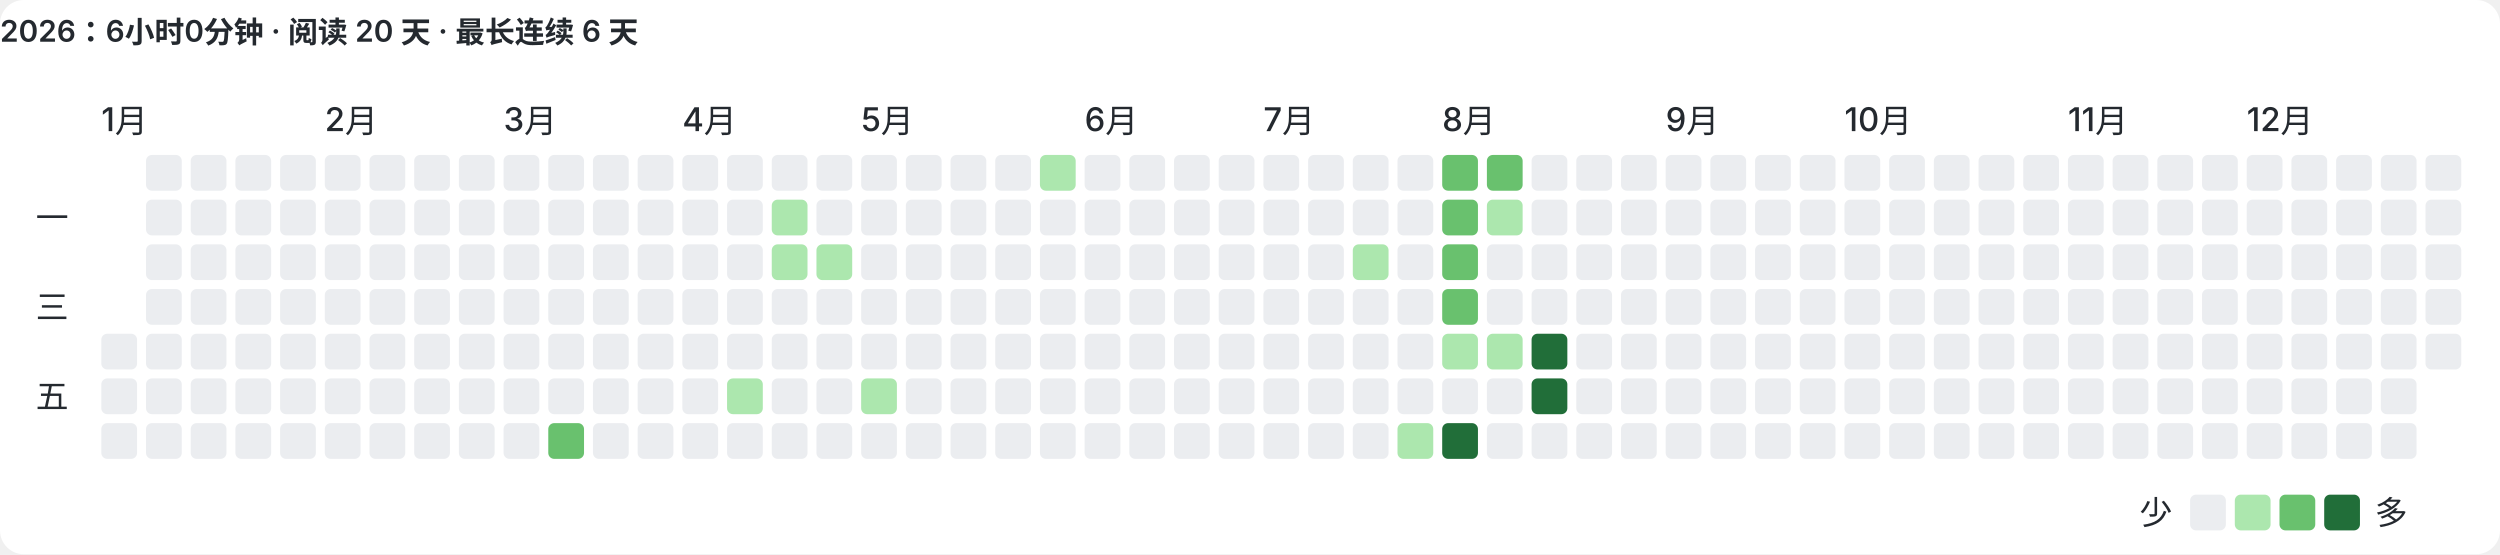
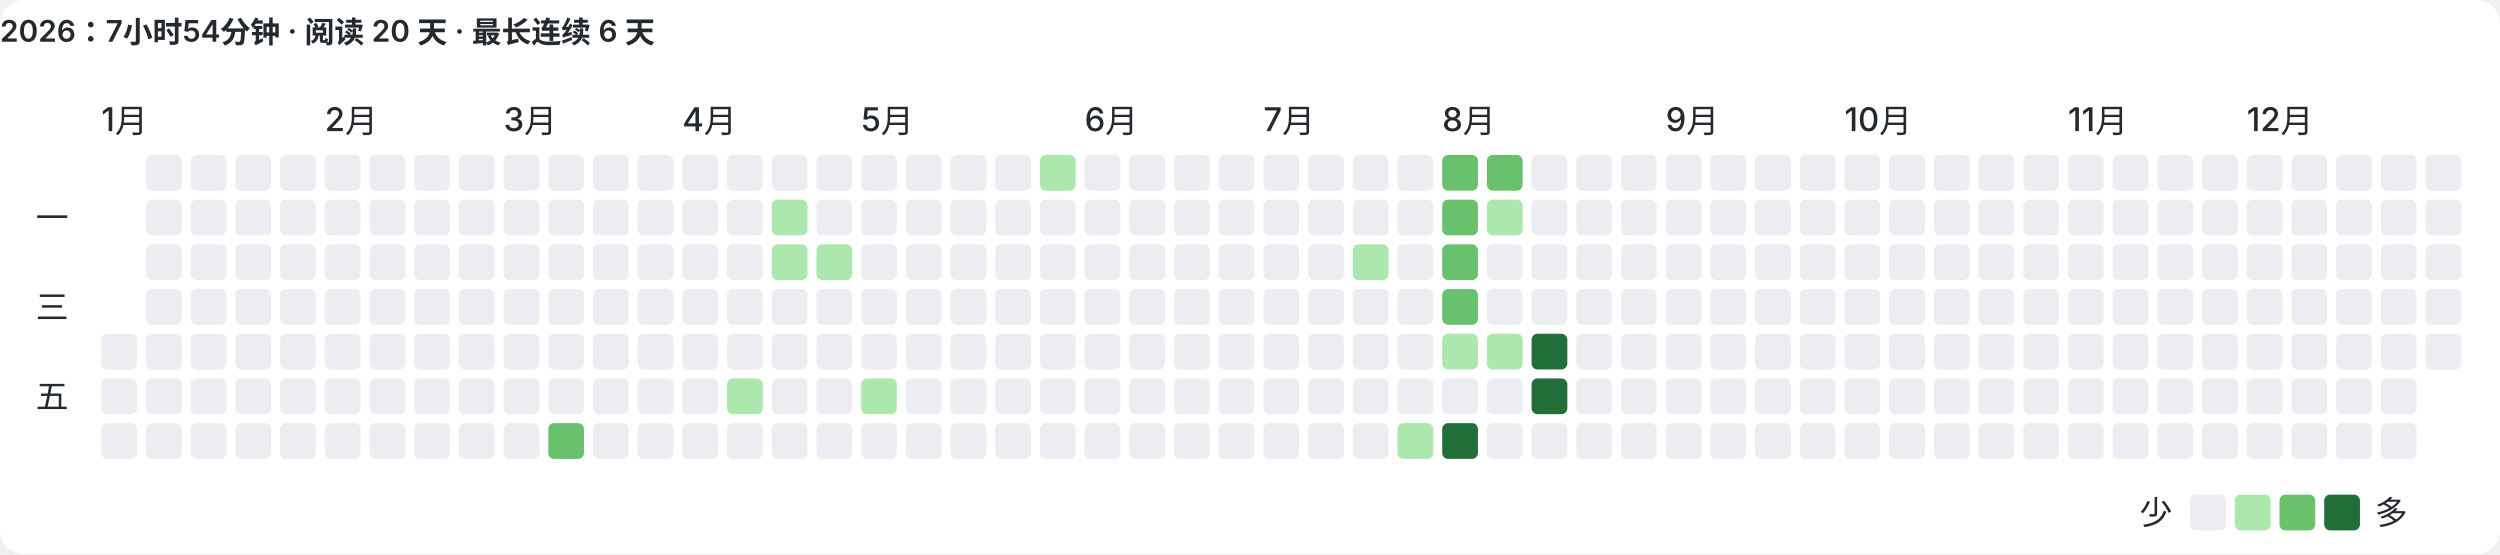
- <svg xmlns="http://www.w3.org/2000/svg" width="100%" viewBox="0 0 839 186" preserveAspectRatio="xMinYMin meet" style="display:block;max-width:100%;height:auto" role="img" data-summary="2026：6小时0分钟  ·  阅读 20 天  ·  最长连续 6 天" aria-label="微信读书 · 2026">
+ <svg xmlns="http://www.w3.org/2000/svg" width="100%" viewBox="0 0 839 186" preserveAspectRatio="xMinYMin meet" style="display:block;max-width:100%;height:auto" role="img" data-summary="2026：7小时54分钟  ·  阅读 20 天  ·  最长连续 6 天" aria-label="微信读书 · 2026">
  <rect width="100%" height="100%" rx="8" fill="#FFFFFF" />
  <style>
.label{font:500 11px "PingFang SC","Microsoft YaHei",-apple-system,BlinkMacSystemFont,"Segoe UI",sans-serif}
.summary{font:600 10px "PingFang SC","Microsoft YaHei",-apple-system,BlinkMacSystemFont,"Segoe UI",sans-serif}
</style>
-   <text class="summary" x="0" y="14" fill="#24292F">2026：6小时0分钟  ·  阅读 20 天  ·  最长连续 6 天</text>
+   <text class="summary" x="0" y="14" fill="#24292F">2026：7小时54分钟  ·  阅读 20 天  ·  最长连续 6 天</text>
  <text class="label" x="34" y="44" fill="#24292F">1月</text>
  <text class="label" x="109" y="44" fill="#24292F">2月</text>
  <text class="label" x="169" y="44" fill="#24292F">3月</text>
  <text class="label" x="229" y="44" fill="#24292F">4月</text>
  <text class="label" x="289" y="44" fill="#24292F">5月</text>
  <text class="label" x="364" y="44" fill="#24292F">6月</text>
  <text class="label" x="424" y="44" fill="#24292F">7月</text>
  <text class="label" x="484" y="44" fill="#24292F">8月</text>
  <text class="label" x="559" y="44" fill="#24292F">9月</text>
  <text class="label" x="619" y="44" fill="#24292F">10月</text>
  <text class="label" x="694" y="44" fill="#24292F">11月</text>
  <text class="label" x="754" y="44" fill="#24292F">12月</text>
  <text class="label" x="12" y="77" fill="#24292F">一</text>
  <text class="label" x="12" y="107" fill="#24292F">三</text>
  <text class="label" x="12" y="137" fill="#24292F">五</text>
  <rect x="34" y="112" width="12" height="12" rx="2" fill="#EBEDF0" data-date="2026-01-01" data-seconds="0">
</rect>
  <rect x="34" y="127" width="12" height="12" rx="2" fill="#EBEDF0" data-date="2026-01-02" data-seconds="0">
</rect>
  <rect x="34" y="142" width="12" height="12" rx="2" fill="#EBEDF0" data-date="2026-01-03" data-seconds="0">
</rect>
  <rect x="49" y="52" width="12" height="12" rx="2" fill="#EBEDF0" data-date="2026-01-04" data-seconds="0">
</rect>
  <rect x="49" y="67" width="12" height="12" rx="2" fill="#EBEDF0" data-date="2026-01-05" data-seconds="0">
</rect>
  <rect x="49" y="82" width="12" height="12" rx="2" fill="#EBEDF0" data-date="2026-01-06" data-seconds="0">
</rect>
  <rect x="49" y="97" width="12" height="12" rx="2" fill="#EBEDF0" data-date="2026-01-07" data-seconds="0">
</rect>
  <rect x="49" y="112" width="12" height="12" rx="2" fill="#EBEDF0" data-date="2026-01-08" data-seconds="0">
</rect>
  <rect x="49" y="127" width="12" height="12" rx="2" fill="#EBEDF0" data-date="2026-01-09" data-seconds="0">
</rect>
  <rect x="49" y="142" width="12" height="12" rx="2" fill="#EBEDF0" data-date="2026-01-10" data-seconds="0">
</rect>
  <rect x="64" y="52" width="12" height="12" rx="2" fill="#EBEDF0" data-date="2026-01-11" data-seconds="0">
</rect>
  <rect x="64" y="67" width="12" height="12" rx="2" fill="#EBEDF0" data-date="2026-01-12" data-seconds="0">
</rect>
  <rect x="64" y="82" width="12" height="12" rx="2" fill="#EBEDF0" data-date="2026-01-13" data-seconds="0">
</rect>
  <rect x="64" y="97" width="12" height="12" rx="2" fill="#EBEDF0" data-date="2026-01-14" data-seconds="0">
</rect>
  <rect x="64" y="112" width="12" height="12" rx="2" fill="#EBEDF0" data-date="2026-01-15" data-seconds="0">
</rect>
  <rect x="64" y="127" width="12" height="12" rx="2" fill="#EBEDF0" data-date="2026-01-16" data-seconds="0">
</rect>
  <rect x="64" y="142" width="12" height="12" rx="2" fill="#EBEDF0" data-date="2026-01-17" data-seconds="0">
</rect>
  <rect x="79" y="52" width="12" height="12" rx="2" fill="#EBEDF0" data-date="2026-01-18" data-seconds="0">
</rect>
  <rect x="79" y="67" width="12" height="12" rx="2" fill="#EBEDF0" data-date="2026-01-19" data-seconds="0">
</rect>
  <rect x="79" y="82" width="12" height="12" rx="2" fill="#EBEDF0" data-date="2026-01-20" data-seconds="0">
</rect>
  <rect x="79" y="97" width="12" height="12" rx="2" fill="#EBEDF0" data-date="2026-01-21" data-seconds="0">
</rect>
  <rect x="79" y="112" width="12" height="12" rx="2" fill="#EBEDF0" data-date="2026-01-22" data-seconds="0">
</rect>
  <rect x="79" y="127" width="12" height="12" rx="2" fill="#EBEDF0" data-date="2026-01-23" data-seconds="0">
</rect>
  <rect x="79" y="142" width="12" height="12" rx="2" fill="#EBEDF0" data-date="2026-01-24" data-seconds="0">
</rect>
  <rect x="94" y="52" width="12" height="12" rx="2" fill="#EBEDF0" data-date="2026-01-25" data-seconds="0">
</rect>
  <rect x="94" y="67" width="12" height="12" rx="2" fill="#EBEDF0" data-date="2026-01-26" data-seconds="0">
</rect>
  <rect x="94" y="82" width="12" height="12" rx="2" fill="#EBEDF0" data-date="2026-01-27" data-seconds="0">
</rect>
  <rect x="94" y="97" width="12" height="12" rx="2" fill="#EBEDF0" data-date="2026-01-28" data-seconds="0">
</rect>
  <rect x="94" y="112" width="12" height="12" rx="2" fill="#EBEDF0" data-date="2026-01-29" data-seconds="0">
</rect>
  <rect x="94" y="127" width="12" height="12" rx="2" fill="#EBEDF0" data-date="2026-01-30" data-seconds="0">
</rect>
  <rect x="94" y="142" width="12" height="12" rx="2" fill="#EBEDF0" data-date="2026-01-31" data-seconds="0">
</rect>
  <rect x="109" y="52" width="12" height="12" rx="2" fill="#EBEDF0" data-date="2026-02-01" data-seconds="0">
</rect>
  <rect x="109" y="67" width="12" height="12" rx="2" fill="#EBEDF0" data-date="2026-02-02" data-seconds="0">
</rect>
  <rect x="109" y="82" width="12" height="12" rx="2" fill="#EBEDF0" data-date="2026-02-03" data-seconds="0">
</rect>
  <rect x="109" y="97" width="12" height="12" rx="2" fill="#EBEDF0" data-date="2026-02-04" data-seconds="0">
</rect>
  <rect x="109" y="112" width="12" height="12" rx="2" fill="#EBEDF0" data-date="2026-02-05" data-seconds="0">
</rect>
  <rect x="109" y="127" width="12" height="12" rx="2" fill="#EBEDF0" data-date="2026-02-06" data-seconds="0">
</rect>
  <rect x="109" y="142" width="12" height="12" rx="2" fill="#EBEDF0" data-date="2026-02-07" data-seconds="0">
</rect>
  <rect x="124" y="52" width="12" height="12" rx="2" fill="#EBEDF0" data-date="2026-02-08" data-seconds="0">
</rect>
  <rect x="124" y="67" width="12" height="12" rx="2" fill="#EBEDF0" data-date="2026-02-09" data-seconds="0">
</rect>
  <rect x="124" y="82" width="12" height="12" rx="2" fill="#EBEDF0" data-date="2026-02-10" data-seconds="0">
</rect>
  <rect x="124" y="97" width="12" height="12" rx="2" fill="#EBEDF0" data-date="2026-02-11" data-seconds="0">
</rect>
  <rect x="124" y="112" width="12" height="12" rx="2" fill="#EBEDF0" data-date="2026-02-12" data-seconds="0">
</rect>
  <rect x="124" y="127" width="12" height="12" rx="2" fill="#EBEDF0" data-date="2026-02-13" data-seconds="0">
</rect>
  <rect x="124" y="142" width="12" height="12" rx="2" fill="#EBEDF0" data-date="2026-02-14" data-seconds="0">
</rect>
  <rect x="139" y="52" width="12" height="12" rx="2" fill="#EBEDF0" data-date="2026-02-15" data-seconds="0">
</rect>
  <rect x="139" y="67" width="12" height="12" rx="2" fill="#EBEDF0" data-date="2026-02-16" data-seconds="0">
</rect>
  <rect x="139" y="82" width="12" height="12" rx="2" fill="#EBEDF0" data-date="2026-02-17" data-seconds="0">
</rect>
  <rect x="139" y="97" width="12" height="12" rx="2" fill="#EBEDF0" data-date="2026-02-18" data-seconds="0">
</rect>
  <rect x="139" y="112" width="12" height="12" rx="2" fill="#EBEDF0" data-date="2026-02-19" data-seconds="0">
</rect>
  <rect x="139" y="127" width="12" height="12" rx="2" fill="#EBEDF0" data-date="2026-02-20" data-seconds="0">
</rect>
  <rect x="139" y="142" width="12" height="12" rx="2" fill="#EBEDF0" data-date="2026-02-21" data-seconds="0">
</rect>
  <rect x="154" y="52" width="12" height="12" rx="2" fill="#EBEDF0" data-date="2026-02-22" data-seconds="0">
</rect>
  <rect x="154" y="67" width="12" height="12" rx="2" fill="#EBEDF0" data-date="2026-02-23" data-seconds="0">
</rect>
  <rect x="154" y="82" width="12" height="12" rx="2" fill="#EBEDF0" data-date="2026-02-24" data-seconds="0">
</rect>
  <rect x="154" y="97" width="12" height="12" rx="2" fill="#EBEDF0" data-date="2026-02-25" data-seconds="0">
</rect>
  <rect x="154" y="112" width="12" height="12" rx="2" fill="#EBEDF0" data-date="2026-02-26" data-seconds="0">
</rect>
  <rect x="154" y="127" width="12" height="12" rx="2" fill="#EBEDF0" data-date="2026-02-27" data-seconds="0">
</rect>
  <rect x="154" y="142" width="12" height="12" rx="2" fill="#EBEDF0" data-date="2026-02-28" data-seconds="0">
</rect>
  <rect x="169" y="52" width="12" height="12" rx="2" fill="#EBEDF0" data-date="2026-03-01" data-seconds="0">
</rect>
  <rect x="169" y="67" width="12" height="12" rx="2" fill="#EBEDF0" data-date="2026-03-02" data-seconds="0">
</rect>
  <rect x="169" y="82" width="12" height="12" rx="2" fill="#EBEDF0" data-date="2026-03-03" data-seconds="0">
</rect>
  <rect x="169" y="97" width="12" height="12" rx="2" fill="#EBEDF0" data-date="2026-03-04" data-seconds="0">
</rect>
  <rect x="169" y="112" width="12" height="12" rx="2" fill="#EBEDF0" data-date="2026-03-05" data-seconds="0">
</rect>
  <rect x="169" y="127" width="12" height="12" rx="2" fill="#EBEDF0" data-date="2026-03-06" data-seconds="0">
</rect>
  <rect x="169" y="142" width="12" height="12" rx="2" fill="#EBEDF0" data-date="2026-03-07" data-seconds="0">
</rect>
  <rect x="184" y="52" width="12" height="12" rx="2" fill="#EBEDF0" data-date="2026-03-08" data-seconds="0">
</rect>
  <rect x="184" y="67" width="12" height="12" rx="2" fill="#EBEDF0" data-date="2026-03-09" data-seconds="0">
</rect>
  <rect x="184" y="82" width="12" height="12" rx="2" fill="#EBEDF0" data-date="2026-03-10" data-seconds="0">
</rect>
  <rect x="184" y="97" width="12" height="12" rx="2" fill="#EBEDF0" data-date="2026-03-11" data-seconds="0">
</rect>
  <rect x="184" y="112" width="12" height="12" rx="2" fill="#EBEDF0" data-date="2026-03-12" data-seconds="0">
</rect>
  <rect x="184" y="127" width="12" height="12" rx="2" fill="#EBEDF0" data-date="2026-03-13" data-seconds="0">
</rect>
  <rect x="184" y="142" width="12" height="12" rx="2" fill="#69C16E" data-date="2026-03-14" data-seconds="643">
</rect>
  <rect x="199" y="52" width="12" height="12" rx="2" fill="#EBEDF0" data-date="2026-03-15" data-seconds="0">
</rect>
  <rect x="199" y="67" width="12" height="12" rx="2" fill="#EBEDF0" data-date="2026-03-16" data-seconds="0">
</rect>
  <rect x="199" y="82" width="12" height="12" rx="2" fill="#EBEDF0" data-date="2026-03-17" data-seconds="0">
</rect>
  <rect x="199" y="97" width="12" height="12" rx="2" fill="#EBEDF0" data-date="2026-03-18" data-seconds="0">
</rect>
  <rect x="199" y="112" width="12" height="12" rx="2" fill="#EBEDF0" data-date="2026-03-19" data-seconds="0">
</rect>
  <rect x="199" y="127" width="12" height="12" rx="2" fill="#EBEDF0" data-date="2026-03-20" data-seconds="0">
</rect>
  <rect x="199" y="142" width="12" height="12" rx="2" fill="#EBEDF0" data-date="2026-03-21" data-seconds="0">
</rect>
  <rect x="214" y="52" width="12" height="12" rx="2" fill="#EBEDF0" data-date="2026-03-22" data-seconds="0">
</rect>
  <rect x="214" y="67" width="12" height="12" rx="2" fill="#EBEDF0" data-date="2026-03-23" data-seconds="0">
</rect>
  <rect x="214" y="82" width="12" height="12" rx="2" fill="#EBEDF0" data-date="2026-03-24" data-seconds="0">
</rect>
  <rect x="214" y="97" width="12" height="12" rx="2" fill="#EBEDF0" data-date="2026-03-25" data-seconds="0">
</rect>
  <rect x="214" y="112" width="12" height="12" rx="2" fill="#EBEDF0" data-date="2026-03-26" data-seconds="0">
</rect>
  <rect x="214" y="127" width="12" height="12" rx="2" fill="#EBEDF0" data-date="2026-03-27" data-seconds="0">
</rect>
  <rect x="214" y="142" width="12" height="12" rx="2" fill="#EBEDF0" data-date="2026-03-28" data-seconds="0">
</rect>
  <rect x="229" y="52" width="12" height="12" rx="2" fill="#EBEDF0" data-date="2026-03-29" data-seconds="0">
</rect>
  <rect x="229" y="67" width="12" height="12" rx="2" fill="#EBEDF0" data-date="2026-03-30" data-seconds="0">
</rect>
  <rect x="229" y="82" width="12" height="12" rx="2" fill="#EBEDF0" data-date="2026-03-31" data-seconds="0">
</rect>
  <rect x="229" y="97" width="12" height="12" rx="2" fill="#EBEDF0" data-date="2026-04-01" data-seconds="0">
</rect>
  <rect x="229" y="112" width="12" height="12" rx="2" fill="#EBEDF0" data-date="2026-04-02" data-seconds="0">
</rect>
  <rect x="229" y="127" width="12" height="12" rx="2" fill="#EBEDF0" data-date="2026-04-03" data-seconds="0">
</rect>
  <rect x="229" y="142" width="12" height="12" rx="2" fill="#EBEDF0" data-date="2026-04-04" data-seconds="0">
</rect>
  <rect x="244" y="52" width="12" height="12" rx="2" fill="#EBEDF0" data-date="2026-04-05" data-seconds="0">
</rect>
  <rect x="244" y="67" width="12" height="12" rx="2" fill="#EBEDF0" data-date="2026-04-06" data-seconds="0">
</rect>
  <rect x="244" y="82" width="12" height="12" rx="2" fill="#EBEDF0" data-date="2026-04-07" data-seconds="0">
</rect>
  <rect x="244" y="97" width="12" height="12" rx="2" fill="#EBEDF0" data-date="2026-04-08" data-seconds="0">
</rect>
  <rect x="244" y="112" width="12" height="12" rx="2" fill="#EBEDF0" data-date="2026-04-09" data-seconds="0">
</rect>
  <rect x="244" y="127" width="12" height="12" rx="2" fill="#ACE7AE" data-date="2026-04-10" data-seconds="37">
</rect>
  <rect x="244" y="142" width="12" height="12" rx="2" fill="#EBEDF0" data-date="2026-04-11" data-seconds="0">
</rect>
  <rect x="259" y="52" width="12" height="12" rx="2" fill="#EBEDF0" data-date="2026-04-12" data-seconds="0">
</rect>
  <rect x="259" y="67" width="12" height="12" rx="2" fill="#ACE7AE" data-date="2026-04-13" data-seconds="6">
</rect>
  <rect x="259" y="82" width="12" height="12" rx="2" fill="#ACE7AE" data-date="2026-04-14" data-seconds="15">
</rect>
  <rect x="259" y="97" width="12" height="12" rx="2" fill="#EBEDF0" data-date="2026-04-15" data-seconds="0">
</rect>
  <rect x="259" y="112" width="12" height="12" rx="2" fill="#EBEDF0" data-date="2026-04-16" data-seconds="0">
</rect>
  <rect x="259" y="127" width="12" height="12" rx="2" fill="#EBEDF0" data-date="2026-04-17" data-seconds="0">
</rect>
  <rect x="259" y="142" width="12" height="12" rx="2" fill="#EBEDF0" data-date="2026-04-18" data-seconds="0">
</rect>
  <rect x="274" y="52" width="12" height="12" rx="2" fill="#EBEDF0" data-date="2026-04-19" data-seconds="0">
</rect>
  <rect x="274" y="67" width="12" height="12" rx="2" fill="#EBEDF0" data-date="2026-04-20" data-seconds="0">
</rect>
  <rect x="274" y="82" width="12" height="12" rx="2" fill="#ACE7AE" data-date="2026-04-21" data-seconds="40">
</rect>
  <rect x="274" y="97" width="12" height="12" rx="2" fill="#EBEDF0" data-date="2026-04-22" data-seconds="0">
</rect>
  <rect x="274" y="112" width="12" height="12" rx="2" fill="#EBEDF0" data-date="2026-04-23" data-seconds="0">
</rect>
  <rect x="274" y="127" width="12" height="12" rx="2" fill="#EBEDF0" data-date="2026-04-24" data-seconds="0">
</rect>
  <rect x="274" y="142" width="12" height="12" rx="2" fill="#EBEDF0" data-date="2026-04-25" data-seconds="0">
</rect>
  <rect x="289" y="52" width="12" height="12" rx="2" fill="#EBEDF0" data-date="2026-04-26" data-seconds="0">
</rect>
  <rect x="289" y="67" width="12" height="12" rx="2" fill="#EBEDF0" data-date="2026-04-27" data-seconds="0">
</rect>
  <rect x="289" y="82" width="12" height="12" rx="2" fill="#EBEDF0" data-date="2026-04-28" data-seconds="0">
</rect>
  <rect x="289" y="97" width="12" height="12" rx="2" fill="#EBEDF0" data-date="2026-04-29" data-seconds="0">
</rect>
  <rect x="289" y="112" width="12" height="12" rx="2" fill="#EBEDF0" data-date="2026-04-30" data-seconds="0">
</rect>
  <rect x="289" y="127" width="12" height="12" rx="2" fill="#ACE7AE" data-date="2026-05-01" data-seconds="40">
</rect>
  <rect x="289" y="142" width="12" height="12" rx="2" fill="#EBEDF0" data-date="2026-05-02" data-seconds="0">
</rect>
  <rect x="304" y="52" width="12" height="12" rx="2" fill="#EBEDF0" data-date="2026-05-03" data-seconds="0">
</rect>
  <rect x="304" y="67" width="12" height="12" rx="2" fill="#EBEDF0" data-date="2026-05-04" data-seconds="0">
</rect>
  <rect x="304" y="82" width="12" height="12" rx="2" fill="#EBEDF0" data-date="2026-05-05" data-seconds="0">
</rect>
  <rect x="304" y="97" width="12" height="12" rx="2" fill="#EBEDF0" data-date="2026-05-06" data-seconds="0">
</rect>
  <rect x="304" y="112" width="12" height="12" rx="2" fill="#EBEDF0" data-date="2026-05-07" data-seconds="0">
</rect>
  <rect x="304" y="127" width="12" height="12" rx="2" fill="#EBEDF0" data-date="2026-05-08" data-seconds="0">
</rect>
  <rect x="304" y="142" width="12" height="12" rx="2" fill="#EBEDF0" data-date="2026-05-09" data-seconds="0">
</rect>
  <rect x="319" y="52" width="12" height="12" rx="2" fill="#EBEDF0" data-date="2026-05-10" data-seconds="0">
</rect>
  <rect x="319" y="67" width="12" height="12" rx="2" fill="#EBEDF0" data-date="2026-05-11" data-seconds="0">
</rect>
  <rect x="319" y="82" width="12" height="12" rx="2" fill="#EBEDF0" data-date="2026-05-12" data-seconds="0">
</rect>
  <rect x="319" y="97" width="12" height="12" rx="2" fill="#EBEDF0" data-date="2026-05-13" data-seconds="0">
</rect>
  <rect x="319" y="112" width="12" height="12" rx="2" fill="#EBEDF0" data-date="2026-05-14" data-seconds="0">
</rect>
  <rect x="319" y="127" width="12" height="12" rx="2" fill="#EBEDF0" data-date="2026-05-15" data-seconds="0">
</rect>
  <rect x="319" y="142" width="12" height="12" rx="2" fill="#EBEDF0" data-date="2026-05-16" data-seconds="0">
</rect>
  <rect x="334" y="52" width="12" height="12" rx="2" fill="#EBEDF0" data-date="2026-05-17" data-seconds="0">
</rect>
  <rect x="334" y="67" width="12" height="12" rx="2" fill="#EBEDF0" data-date="2026-05-18" data-seconds="0">
</rect>
  <rect x="334" y="82" width="12" height="12" rx="2" fill="#EBEDF0" data-date="2026-05-19" data-seconds="0">
</rect>
  <rect x="334" y="97" width="12" height="12" rx="2" fill="#EBEDF0" data-date="2026-05-20" data-seconds="0">
</rect>
  <rect x="334" y="112" width="12" height="12" rx="2" fill="#EBEDF0" data-date="2026-05-21" data-seconds="0">
</rect>
  <rect x="334" y="127" width="12" height="12" rx="2" fill="#EBEDF0" data-date="2026-05-22" data-seconds="0">
</rect>
  <rect x="334" y="142" width="12" height="12" rx="2" fill="#EBEDF0" data-date="2026-05-23" data-seconds="0">
</rect>
  <rect x="349" y="52" width="12" height="12" rx="2" fill="#ACE7AE" data-date="2026-05-24" data-seconds="3">
</rect>
  <rect x="349" y="67" width="12" height="12" rx="2" fill="#EBEDF0" data-date="2026-05-25" data-seconds="0">
</rect>
  <rect x="349" y="82" width="12" height="12" rx="2" fill="#EBEDF0" data-date="2026-05-26" data-seconds="0">
</rect>
  <rect x="349" y="97" width="12" height="12" rx="2" fill="#EBEDF0" data-date="2026-05-27" data-seconds="0">
</rect>
  <rect x="349" y="112" width="12" height="12" rx="2" fill="#EBEDF0" data-date="2026-05-28" data-seconds="0">
</rect>
  <rect x="349" y="127" width="12" height="12" rx="2" fill="#EBEDF0" data-date="2026-05-29" data-seconds="0">
</rect>
  <rect x="349" y="142" width="12" height="12" rx="2" fill="#EBEDF0" data-date="2026-05-30" data-seconds="0">
</rect>
  <rect x="364" y="52" width="12" height="12" rx="2" fill="#EBEDF0" data-date="2026-05-31" data-seconds="0">
</rect>
  <rect x="364" y="67" width="12" height="12" rx="2" fill="#EBEDF0" data-date="2026-06-01" data-seconds="0">
</rect>
  <rect x="364" y="82" width="12" height="12" rx="2" fill="#EBEDF0" data-date="2026-06-02" data-seconds="0">
</rect>
  <rect x="364" y="97" width="12" height="12" rx="2" fill="#EBEDF0" data-date="2026-06-03" data-seconds="0">
</rect>
  <rect x="364" y="112" width="12" height="12" rx="2" fill="#EBEDF0" data-date="2026-06-04" data-seconds="0">
</rect>
  <rect x="364" y="127" width="12" height="12" rx="2" fill="#EBEDF0" data-date="2026-06-05" data-seconds="0">
</rect>
  <rect x="364" y="142" width="12" height="12" rx="2" fill="#EBEDF0" data-date="2026-06-06" data-seconds="0">
</rect>
  <rect x="379" y="52" width="12" height="12" rx="2" fill="#EBEDF0" data-date="2026-06-07" data-seconds="0">
</rect>
  <rect x="379" y="67" width="12" height="12" rx="2" fill="#EBEDF0" data-date="2026-06-08" data-seconds="0">
</rect>
  <rect x="379" y="82" width="12" height="12" rx="2" fill="#EBEDF0" data-date="2026-06-09" data-seconds="0">
</rect>
  <rect x="379" y="97" width="12" height="12" rx="2" fill="#EBEDF0" data-date="2026-06-10" data-seconds="0">
</rect>
  <rect x="379" y="112" width="12" height="12" rx="2" fill="#EBEDF0" data-date="2026-06-11" data-seconds="0">
</rect>
  <rect x="379" y="127" width="12" height="12" rx="2" fill="#EBEDF0" data-date="2026-06-12" data-seconds="0">
</rect>
  <rect x="379" y="142" width="12" height="12" rx="2" fill="#EBEDF0" data-date="2026-06-13" data-seconds="0">
</rect>
  <rect x="394" y="52" width="12" height="12" rx="2" fill="#EBEDF0" data-date="2026-06-14" data-seconds="0">
</rect>
  <rect x="394" y="67" width="12" height="12" rx="2" fill="#EBEDF0" data-date="2026-06-15" data-seconds="0">
</rect>
  <rect x="394" y="82" width="12" height="12" rx="2" fill="#EBEDF0" data-date="2026-06-16" data-seconds="0">
</rect>
  <rect x="394" y="97" width="12" height="12" rx="2" fill="#EBEDF0" data-date="2026-06-17" data-seconds="0">
</rect>
  <rect x="394" y="112" width="12" height="12" rx="2" fill="#EBEDF0" data-date="2026-06-18" data-seconds="0">
</rect>
  <rect x="394" y="127" width="12" height="12" rx="2" fill="#EBEDF0" data-date="2026-06-19" data-seconds="0">
</rect>
  <rect x="394" y="142" width="12" height="12" rx="2" fill="#EBEDF0" data-date="2026-06-20" data-seconds="0">
</rect>
  <rect x="409" y="52" width="12" height="12" rx="2" fill="#EBEDF0" data-date="2026-06-21" data-seconds="0">
</rect>
  <rect x="409" y="67" width="12" height="12" rx="2" fill="#EBEDF0" data-date="2026-06-22" data-seconds="0">
</rect>
  <rect x="409" y="82" width="12" height="12" rx="2" fill="#EBEDF0" data-date="2026-06-23" data-seconds="0">
</rect>
  <rect x="409" y="97" width="12" height="12" rx="2" fill="#EBEDF0" data-date="2026-06-24" data-seconds="0">
</rect>
  <rect x="409" y="112" width="12" height="12" rx="2" fill="#EBEDF0" data-date="2026-06-25" data-seconds="0">
</rect>
  <rect x="409" y="127" width="12" height="12" rx="2" fill="#EBEDF0" data-date="2026-06-26" data-seconds="0">
</rect>
  <rect x="409" y="142" width="12" height="12" rx="2" fill="#EBEDF0" data-date="2026-06-27" data-seconds="0">
</rect>
  <rect x="424" y="52" width="12" height="12" rx="2" fill="#EBEDF0" data-date="2026-06-28" data-seconds="0">
</rect>
  <rect x="424" y="67" width="12" height="12" rx="2" fill="#EBEDF0" data-date="2026-06-29" data-seconds="0">
</rect>
  <rect x="424" y="82" width="12" height="12" rx="2" fill="#EBEDF0" data-date="2026-06-30" data-seconds="0">
</rect>
  <rect x="424" y="97" width="12" height="12" rx="2" fill="#EBEDF0" data-date="2026-07-01" data-seconds="0">
</rect>
  <rect x="424" y="112" width="12" height="12" rx="2" fill="#EBEDF0" data-date="2026-07-02" data-seconds="0">
</rect>
  <rect x="424" y="127" width="12" height="12" rx="2" fill="#EBEDF0" data-date="2026-07-03" data-seconds="0">
</rect>
  <rect x="424" y="142" width="12" height="12" rx="2" fill="#EBEDF0" data-date="2026-07-04" data-seconds="0">
</rect>
  <rect x="439" y="52" width="12" height="12" rx="2" fill="#EBEDF0" data-date="2026-07-05" data-seconds="0">
</rect>
  <rect x="439" y="67" width="12" height="12" rx="2" fill="#EBEDF0" data-date="2026-07-06" data-seconds="0">
</rect>
  <rect x="439" y="82" width="12" height="12" rx="2" fill="#EBEDF0" data-date="2026-07-07" data-seconds="0">
</rect>
  <rect x="439" y="97" width="12" height="12" rx="2" fill="#EBEDF0" data-date="2026-07-08" data-seconds="0">
</rect>
  <rect x="439" y="112" width="12" height="12" rx="2" fill="#EBEDF0" data-date="2026-07-09" data-seconds="0">
</rect>
  <rect x="439" y="127" width="12" height="12" rx="2" fill="#EBEDF0" data-date="2026-07-10" data-seconds="0">
</rect>
  <rect x="439" y="142" width="12" height="12" rx="2" fill="#EBEDF0" data-date="2026-07-11" data-seconds="0">
</rect>
  <rect x="454" y="52" width="12" height="12" rx="2" fill="#EBEDF0" data-date="2026-07-12" data-seconds="0">
</rect>
  <rect x="454" y="67" width="12" height="12" rx="2" fill="#EBEDF0" data-date="2026-07-13" data-seconds="0">
</rect>
  <rect x="454" y="82" width="12" height="12" rx="2" fill="#ACE7AE" data-date="2026-07-14" data-seconds="227">
</rect>
  <rect x="454" y="97" width="12" height="12" rx="2" fill="#EBEDF0" data-date="2026-07-15" data-seconds="0">
</rect>
  <rect x="454" y="112" width="12" height="12" rx="2" fill="#EBEDF0" data-date="2026-07-16" data-seconds="0">
</rect>
  <rect x="454" y="127" width="12" height="12" rx="2" fill="#EBEDF0" data-date="2026-07-17" data-seconds="0">
</rect>
  <rect x="454" y="142" width="12" height="12" rx="2" fill="#EBEDF0" data-date="2026-07-18" data-seconds="0">
</rect>
  <rect x="469" y="52" width="12" height="12" rx="2" fill="#EBEDF0" data-date="2026-07-19" data-seconds="0">
</rect>
  <rect x="469" y="67" width="12" height="12" rx="2" fill="#EBEDF0" data-date="2026-07-20" data-seconds="0">
</rect>
  <rect x="469" y="82" width="12" height="12" rx="2" fill="#EBEDF0" data-date="2026-07-21" data-seconds="0">
</rect>
  <rect x="469" y="97" width="12" height="12" rx="2" fill="#EBEDF0" data-date="2026-07-22" data-seconds="0">
</rect>
  <rect x="469" y="112" width="12" height="12" rx="2" fill="#EBEDF0" data-date="2026-07-23" data-seconds="0">
</rect>
  <rect x="469" y="127" width="12" height="12" rx="2" fill="#EBEDF0" data-date="2026-07-24" data-seconds="0">
</rect>
  <rect x="469" y="142" width="12" height="12" rx="2" fill="#ACE7AE" data-date="2026-07-25" data-seconds="5">
</rect>
  <rect x="484" y="52" width="12" height="12" rx="2" fill="#69C16E" data-date="2026-07-26" data-seconds="1532">
</rect>
  <rect x="484" y="67" width="12" height="12" rx="2" fill="#69C16E" data-date="2026-07-27" data-seconds="1631">
</rect>
  <rect x="484" y="82" width="12" height="12" rx="2" fill="#69C16E" data-date="2026-07-28" data-seconds="1552">
</rect>
  <rect x="484" y="97" width="12" height="12" rx="2" fill="#69C16E" data-date="2026-07-29" data-seconds="894">
</rect>
  <rect x="484" y="112" width="12" height="12" rx="2" fill="#ACE7AE" data-date="2026-07-30" data-seconds="19">
</rect>
  <rect x="484" y="127" width="12" height="12" rx="2" fill="#EBEDF0" data-date="2026-07-31" data-seconds="0">
</rect>
  <rect x="484" y="142" width="12" height="12" rx="2" fill="#216E39" data-date="2026-08-01" data-seconds="2223">
</rect>
  <rect x="499" y="52" width="12" height="12" rx="2" fill="#69C16E" data-date="2026-08-02" data-seconds="1073">
</rect>
  <rect x="499" y="67" width="12" height="12" rx="2" fill="#ACE7AE" data-date="2026-08-03" data-seconds="343">
</rect>
  <rect x="499" y="82" width="12" height="12" rx="2" fill="#EBEDF0" data-date="2026-08-04" data-seconds="0">
</rect>
  <rect x="499" y="97" width="12" height="12" rx="2" fill="#EBEDF0" data-date="2026-08-05" data-seconds="0">
</rect>
  <rect x="499" y="112" width="12" height="12" rx="2" fill="#ACE7AE" data-date="2026-08-06" data-seconds="3">
</rect>
  <rect x="499" y="127" width="12" height="12" rx="2" fill="#EBEDF0" data-date="2026-08-07" data-seconds="0">
</rect>
  <rect x="499" y="142" width="12" height="12" rx="2" fill="#EBEDF0" data-date="2026-08-08" data-seconds="0">
</rect>
  <rect x="514" y="52" width="12" height="12" rx="2" fill="#EBEDF0" data-date="2026-08-09" data-seconds="0">
</rect>
  <rect x="514" y="67" width="12" height="12" rx="2" fill="#EBEDF0" data-date="2026-08-10" data-seconds="0">
</rect>
  <rect x="514" y="82" width="12" height="12" rx="2" fill="#EBEDF0" data-date="2026-08-11" data-seconds="0">
</rect>
  <rect x="514" y="97" width="12" height="12" rx="2" fill="#EBEDF0" data-date="2026-08-12" data-seconds="0">
</rect>
  <rect x="514" y="112" width="12" height="12" rx="2" fill="#216E39" data-date="2026-08-13" data-seconds="3020">
</rect>
-   <rect x="514" y="127" width="12" height="12" rx="2" fill="#216E39" data-date="2026-08-14" data-seconds="8351">
+   <rect x="514" y="127" width="12" height="12" rx="2" fill="#216E39" data-date="2026-08-14" data-seconds="15166">
</rect>
  <rect x="514" y="142" width="12" height="12" rx="2" fill="#EBEDF0" data-date="2026-08-15" data-seconds="0">
</rect>
  <rect x="529" y="52" width="12" height="12" rx="2" fill="#EBEDF0" data-date="2026-08-16" data-seconds="0">
</rect>
  <rect x="529" y="67" width="12" height="12" rx="2" fill="#EBEDF0" data-date="2026-08-17" data-seconds="0">
</rect>
  <rect x="529" y="82" width="12" height="12" rx="2" fill="#EBEDF0" data-date="2026-08-18" data-seconds="0">
</rect>
  <rect x="529" y="97" width="12" height="12" rx="2" fill="#EBEDF0" data-date="2026-08-19" data-seconds="0">
</rect>
  <rect x="529" y="112" width="12" height="12" rx="2" fill="#EBEDF0" data-date="2026-08-20" data-seconds="0">
</rect>
  <rect x="529" y="127" width="12" height="12" rx="2" fill="#EBEDF0" data-date="2026-08-21" data-seconds="0">
</rect>
  <rect x="529" y="142" width="12" height="12" rx="2" fill="#EBEDF0" data-date="2026-08-22" data-seconds="0">
</rect>
  <rect x="544" y="52" width="12" height="12" rx="2" fill="#EBEDF0" data-date="2026-08-23" data-seconds="0">
</rect>
  <rect x="544" y="67" width="12" height="12" rx="2" fill="#EBEDF0" data-date="2026-08-24" data-seconds="0">
</rect>
  <rect x="544" y="82" width="12" height="12" rx="2" fill="#EBEDF0" data-date="2026-08-25" data-seconds="0">
</rect>
  <rect x="544" y="97" width="12" height="12" rx="2" fill="#EBEDF0" data-date="2026-08-26" data-seconds="0">
</rect>
  <rect x="544" y="112" width="12" height="12" rx="2" fill="#EBEDF0" data-date="2026-08-27" data-seconds="0">
</rect>
  <rect x="544" y="127" width="12" height="12" rx="2" fill="#EBEDF0" data-date="2026-08-28" data-seconds="0">
</rect>
  <rect x="544" y="142" width="12" height="12" rx="2" fill="#EBEDF0" data-date="2026-08-29" data-seconds="0">
</rect>
  <rect x="559" y="52" width="12" height="12" rx="2" fill="#EBEDF0" data-date="2026-08-30" data-seconds="0">
</rect>
  <rect x="559" y="67" width="12" height="12" rx="2" fill="#EBEDF0" data-date="2026-08-31" data-seconds="0">
</rect>
  <rect x="559" y="82" width="12" height="12" rx="2" fill="#EBEDF0" data-date="2026-09-01" data-seconds="0">
</rect>
  <rect x="559" y="97" width="12" height="12" rx="2" fill="#EBEDF0" data-date="2026-09-02" data-seconds="0">
</rect>
  <rect x="559" y="112" width="12" height="12" rx="2" fill="#EBEDF0" data-date="2026-09-03" data-seconds="0">
</rect>
  <rect x="559" y="127" width="12" height="12" rx="2" fill="#EBEDF0" data-date="2026-09-04" data-seconds="0">
</rect>
  <rect x="559" y="142" width="12" height="12" rx="2" fill="#EBEDF0" data-date="2026-09-05" data-seconds="0">
</rect>
  <rect x="574" y="52" width="12" height="12" rx="2" fill="#EBEDF0" data-date="2026-09-06" data-seconds="0">
</rect>
  <rect x="574" y="67" width="12" height="12" rx="2" fill="#EBEDF0" data-date="2026-09-07" data-seconds="0">
</rect>
  <rect x="574" y="82" width="12" height="12" rx="2" fill="#EBEDF0" data-date="2026-09-08" data-seconds="0">
</rect>
  <rect x="574" y="97" width="12" height="12" rx="2" fill="#EBEDF0" data-date="2026-09-09" data-seconds="0">
</rect>
  <rect x="574" y="112" width="12" height="12" rx="2" fill="#EBEDF0" data-date="2026-09-10" data-seconds="0">
</rect>
  <rect x="574" y="127" width="12" height="12" rx="2" fill="#EBEDF0" data-date="2026-09-11" data-seconds="0">
</rect>
  <rect x="574" y="142" width="12" height="12" rx="2" fill="#EBEDF0" data-date="2026-09-12" data-seconds="0">
</rect>
  <rect x="589" y="52" width="12" height="12" rx="2" fill="#EBEDF0" data-date="2026-09-13" data-seconds="0">
</rect>
  <rect x="589" y="67" width="12" height="12" rx="2" fill="#EBEDF0" data-date="2026-09-14" data-seconds="0">
</rect>
  <rect x="589" y="82" width="12" height="12" rx="2" fill="#EBEDF0" data-date="2026-09-15" data-seconds="0">
</rect>
  <rect x="589" y="97" width="12" height="12" rx="2" fill="#EBEDF0" data-date="2026-09-16" data-seconds="0">
</rect>
  <rect x="589" y="112" width="12" height="12" rx="2" fill="#EBEDF0" data-date="2026-09-17" data-seconds="0">
</rect>
  <rect x="589" y="127" width="12" height="12" rx="2" fill="#EBEDF0" data-date="2026-09-18" data-seconds="0">
</rect>
  <rect x="589" y="142" width="12" height="12" rx="2" fill="#EBEDF0" data-date="2026-09-19" data-seconds="0">
</rect>
  <rect x="604" y="52" width="12" height="12" rx="2" fill="#EBEDF0" data-date="2026-09-20" data-seconds="0">
</rect>
  <rect x="604" y="67" width="12" height="12" rx="2" fill="#EBEDF0" data-date="2026-09-21" data-seconds="0">
</rect>
  <rect x="604" y="82" width="12" height="12" rx="2" fill="#EBEDF0" data-date="2026-09-22" data-seconds="0">
</rect>
  <rect x="604" y="97" width="12" height="12" rx="2" fill="#EBEDF0" data-date="2026-09-23" data-seconds="0">
</rect>
  <rect x="604" y="112" width="12" height="12" rx="2" fill="#EBEDF0" data-date="2026-09-24" data-seconds="0">
</rect>
  <rect x="604" y="127" width="12" height="12" rx="2" fill="#EBEDF0" data-date="2026-09-25" data-seconds="0">
</rect>
  <rect x="604" y="142" width="12" height="12" rx="2" fill="#EBEDF0" data-date="2026-09-26" data-seconds="0">
</rect>
  <rect x="619" y="52" width="12" height="12" rx="2" fill="#EBEDF0" data-date="2026-09-27" data-seconds="0">
</rect>
  <rect x="619" y="67" width="12" height="12" rx="2" fill="#EBEDF0" data-date="2026-09-28" data-seconds="0">
</rect>
  <rect x="619" y="82" width="12" height="12" rx="2" fill="#EBEDF0" data-date="2026-09-29" data-seconds="0">
</rect>
  <rect x="619" y="97" width="12" height="12" rx="2" fill="#EBEDF0" data-date="2026-09-30" data-seconds="0">
</rect>
  <rect x="619" y="112" width="12" height="12" rx="2" fill="#EBEDF0" data-date="2026-10-01" data-seconds="0">
</rect>
  <rect x="619" y="127" width="12" height="12" rx="2" fill="#EBEDF0" data-date="2026-10-02" data-seconds="0">
</rect>
  <rect x="619" y="142" width="12" height="12" rx="2" fill="#EBEDF0" data-date="2026-10-03" data-seconds="0">
</rect>
  <rect x="634" y="52" width="12" height="12" rx="2" fill="#EBEDF0" data-date="2026-10-04" data-seconds="0">
</rect>
  <rect x="634" y="67" width="12" height="12" rx="2" fill="#EBEDF0" data-date="2026-10-05" data-seconds="0">
</rect>
  <rect x="634" y="82" width="12" height="12" rx="2" fill="#EBEDF0" data-date="2026-10-06" data-seconds="0">
</rect>
  <rect x="634" y="97" width="12" height="12" rx="2" fill="#EBEDF0" data-date="2026-10-07" data-seconds="0">
</rect>
  <rect x="634" y="112" width="12" height="12" rx="2" fill="#EBEDF0" data-date="2026-10-08" data-seconds="0">
</rect>
  <rect x="634" y="127" width="12" height="12" rx="2" fill="#EBEDF0" data-date="2026-10-09" data-seconds="0">
</rect>
  <rect x="634" y="142" width="12" height="12" rx="2" fill="#EBEDF0" data-date="2026-10-10" data-seconds="0">
</rect>
  <rect x="649" y="52" width="12" height="12" rx="2" fill="#EBEDF0" data-date="2026-10-11" data-seconds="0">
</rect>
  <rect x="649" y="67" width="12" height="12" rx="2" fill="#EBEDF0" data-date="2026-10-12" data-seconds="0">
</rect>
  <rect x="649" y="82" width="12" height="12" rx="2" fill="#EBEDF0" data-date="2026-10-13" data-seconds="0">
</rect>
  <rect x="649" y="97" width="12" height="12" rx="2" fill="#EBEDF0" data-date="2026-10-14" data-seconds="0">
</rect>
  <rect x="649" y="112" width="12" height="12" rx="2" fill="#EBEDF0" data-date="2026-10-15" data-seconds="0">
</rect>
  <rect x="649" y="127" width="12" height="12" rx="2" fill="#EBEDF0" data-date="2026-10-16" data-seconds="0">
</rect>
  <rect x="649" y="142" width="12" height="12" rx="2" fill="#EBEDF0" data-date="2026-10-17" data-seconds="0">
</rect>
  <rect x="664" y="52" width="12" height="12" rx="2" fill="#EBEDF0" data-date="2026-10-18" data-seconds="0">
</rect>
  <rect x="664" y="67" width="12" height="12" rx="2" fill="#EBEDF0" data-date="2026-10-19" data-seconds="0">
</rect>
  <rect x="664" y="82" width="12" height="12" rx="2" fill="#EBEDF0" data-date="2026-10-20" data-seconds="0">
</rect>
  <rect x="664" y="97" width="12" height="12" rx="2" fill="#EBEDF0" data-date="2026-10-21" data-seconds="0">
</rect>
  <rect x="664" y="112" width="12" height="12" rx="2" fill="#EBEDF0" data-date="2026-10-22" data-seconds="0">
</rect>
  <rect x="664" y="127" width="12" height="12" rx="2" fill="#EBEDF0" data-date="2026-10-23" data-seconds="0">
</rect>
  <rect x="664" y="142" width="12" height="12" rx="2" fill="#EBEDF0" data-date="2026-10-24" data-seconds="0">
</rect>
  <rect x="679" y="52" width="12" height="12" rx="2" fill="#EBEDF0" data-date="2026-10-25" data-seconds="0">
</rect>
  <rect x="679" y="67" width="12" height="12" rx="2" fill="#EBEDF0" data-date="2026-10-26" data-seconds="0">
</rect>
  <rect x="679" y="82" width="12" height="12" rx="2" fill="#EBEDF0" data-date="2026-10-27" data-seconds="0">
</rect>
  <rect x="679" y="97" width="12" height="12" rx="2" fill="#EBEDF0" data-date="2026-10-28" data-seconds="0">
</rect>
  <rect x="679" y="112" width="12" height="12" rx="2" fill="#EBEDF0" data-date="2026-10-29" data-seconds="0">
</rect>
  <rect x="679" y="127" width="12" height="12" rx="2" fill="#EBEDF0" data-date="2026-10-30" data-seconds="0">
</rect>
  <rect x="679" y="142" width="12" height="12" rx="2" fill="#EBEDF0" data-date="2026-10-31" data-seconds="0">
</rect>
  <rect x="694" y="52" width="12" height="12" rx="2" fill="#EBEDF0" data-date="2026-11-01" data-seconds="0">
</rect>
  <rect x="694" y="67" width="12" height="12" rx="2" fill="#EBEDF0" data-date="2026-11-02" data-seconds="0">
</rect>
  <rect x="694" y="82" width="12" height="12" rx="2" fill="#EBEDF0" data-date="2026-11-03" data-seconds="0">
</rect>
  <rect x="694" y="97" width="12" height="12" rx="2" fill="#EBEDF0" data-date="2026-11-04" data-seconds="0">
</rect>
  <rect x="694" y="112" width="12" height="12" rx="2" fill="#EBEDF0" data-date="2026-11-05" data-seconds="0">
</rect>
  <rect x="694" y="127" width="12" height="12" rx="2" fill="#EBEDF0" data-date="2026-11-06" data-seconds="0">
</rect>
  <rect x="694" y="142" width="12" height="12" rx="2" fill="#EBEDF0" data-date="2026-11-07" data-seconds="0">
</rect>
  <rect x="709" y="52" width="12" height="12" rx="2" fill="#EBEDF0" data-date="2026-11-08" data-seconds="0">
</rect>
  <rect x="709" y="67" width="12" height="12" rx="2" fill="#EBEDF0" data-date="2026-11-09" data-seconds="0">
</rect>
  <rect x="709" y="82" width="12" height="12" rx="2" fill="#EBEDF0" data-date="2026-11-10" data-seconds="0">
</rect>
  <rect x="709" y="97" width="12" height="12" rx="2" fill="#EBEDF0" data-date="2026-11-11" data-seconds="0">
</rect>
  <rect x="709" y="112" width="12" height="12" rx="2" fill="#EBEDF0" data-date="2026-11-12" data-seconds="0">
</rect>
  <rect x="709" y="127" width="12" height="12" rx="2" fill="#EBEDF0" data-date="2026-11-13" data-seconds="0">
</rect>
  <rect x="709" y="142" width="12" height="12" rx="2" fill="#EBEDF0" data-date="2026-11-14" data-seconds="0">
</rect>
  <rect x="724" y="52" width="12" height="12" rx="2" fill="#EBEDF0" data-date="2026-11-15" data-seconds="0">
</rect>
  <rect x="724" y="67" width="12" height="12" rx="2" fill="#EBEDF0" data-date="2026-11-16" data-seconds="0">
</rect>
  <rect x="724" y="82" width="12" height="12" rx="2" fill="#EBEDF0" data-date="2026-11-17" data-seconds="0">
</rect>
  <rect x="724" y="97" width="12" height="12" rx="2" fill="#EBEDF0" data-date="2026-11-18" data-seconds="0">
</rect>
  <rect x="724" y="112" width="12" height="12" rx="2" fill="#EBEDF0" data-date="2026-11-19" data-seconds="0">
</rect>
  <rect x="724" y="127" width="12" height="12" rx="2" fill="#EBEDF0" data-date="2026-11-20" data-seconds="0">
</rect>
  <rect x="724" y="142" width="12" height="12" rx="2" fill="#EBEDF0" data-date="2026-11-21" data-seconds="0">
</rect>
  <rect x="739" y="52" width="12" height="12" rx="2" fill="#EBEDF0" data-date="2026-11-22" data-seconds="0">
</rect>
  <rect x="739" y="67" width="12" height="12" rx="2" fill="#EBEDF0" data-date="2026-11-23" data-seconds="0">
</rect>
  <rect x="739" y="82" width="12" height="12" rx="2" fill="#EBEDF0" data-date="2026-11-24" data-seconds="0">
</rect>
  <rect x="739" y="97" width="12" height="12" rx="2" fill="#EBEDF0" data-date="2026-11-25" data-seconds="0">
</rect>
  <rect x="739" y="112" width="12" height="12" rx="2" fill="#EBEDF0" data-date="2026-11-26" data-seconds="0">
</rect>
  <rect x="739" y="127" width="12" height="12" rx="2" fill="#EBEDF0" data-date="2026-11-27" data-seconds="0">
</rect>
  <rect x="739" y="142" width="12" height="12" rx="2" fill="#EBEDF0" data-date="2026-11-28" data-seconds="0">
</rect>
  <rect x="754" y="52" width="12" height="12" rx="2" fill="#EBEDF0" data-date="2026-11-29" data-seconds="0">
</rect>
  <rect x="754" y="67" width="12" height="12" rx="2" fill="#EBEDF0" data-date="2026-11-30" data-seconds="0">
</rect>
  <rect x="754" y="82" width="12" height="12" rx="2" fill="#EBEDF0" data-date="2026-12-01" data-seconds="0">
</rect>
  <rect x="754" y="97" width="12" height="12" rx="2" fill="#EBEDF0" data-date="2026-12-02" data-seconds="0">
</rect>
  <rect x="754" y="112" width="12" height="12" rx="2" fill="#EBEDF0" data-date="2026-12-03" data-seconds="0">
</rect>
  <rect x="754" y="127" width="12" height="12" rx="2" fill="#EBEDF0" data-date="2026-12-04" data-seconds="0">
</rect>
  <rect x="754" y="142" width="12" height="12" rx="2" fill="#EBEDF0" data-date="2026-12-05" data-seconds="0">
</rect>
  <rect x="769" y="52" width="12" height="12" rx="2" fill="#EBEDF0" data-date="2026-12-06" data-seconds="0">
</rect>
  <rect x="769" y="67" width="12" height="12" rx="2" fill="#EBEDF0" data-date="2026-12-07" data-seconds="0">
</rect>
  <rect x="769" y="82" width="12" height="12" rx="2" fill="#EBEDF0" data-date="2026-12-08" data-seconds="0">
</rect>
  <rect x="769" y="97" width="12" height="12" rx="2" fill="#EBEDF0" data-date="2026-12-09" data-seconds="0">
</rect>
  <rect x="769" y="112" width="12" height="12" rx="2" fill="#EBEDF0" data-date="2026-12-10" data-seconds="0">
</rect>
  <rect x="769" y="127" width="12" height="12" rx="2" fill="#EBEDF0" data-date="2026-12-11" data-seconds="0">
</rect>
  <rect x="769" y="142" width="12" height="12" rx="2" fill="#EBEDF0" data-date="2026-12-12" data-seconds="0">
</rect>
  <rect x="784" y="52" width="12" height="12" rx="2" fill="#EBEDF0" data-date="2026-12-13" data-seconds="0">
</rect>
  <rect x="784" y="67" width="12" height="12" rx="2" fill="#EBEDF0" data-date="2026-12-14" data-seconds="0">
</rect>
  <rect x="784" y="82" width="12" height="12" rx="2" fill="#EBEDF0" data-date="2026-12-15" data-seconds="0">
</rect>
  <rect x="784" y="97" width="12" height="12" rx="2" fill="#EBEDF0" data-date="2026-12-16" data-seconds="0">
</rect>
  <rect x="784" y="112" width="12" height="12" rx="2" fill="#EBEDF0" data-date="2026-12-17" data-seconds="0">
</rect>
  <rect x="784" y="127" width="12" height="12" rx="2" fill="#EBEDF0" data-date="2026-12-18" data-seconds="0">
</rect>
  <rect x="784" y="142" width="12" height="12" rx="2" fill="#EBEDF0" data-date="2026-12-19" data-seconds="0">
</rect>
  <rect x="799" y="52" width="12" height="12" rx="2" fill="#EBEDF0" data-date="2026-12-20" data-seconds="0">
</rect>
  <rect x="799" y="67" width="12" height="12" rx="2" fill="#EBEDF0" data-date="2026-12-21" data-seconds="0">
</rect>
  <rect x="799" y="82" width="12" height="12" rx="2" fill="#EBEDF0" data-date="2026-12-22" data-seconds="0">
</rect>
  <rect x="799" y="97" width="12" height="12" rx="2" fill="#EBEDF0" data-date="2026-12-23" data-seconds="0">
</rect>
  <rect x="799" y="112" width="12" height="12" rx="2" fill="#EBEDF0" data-date="2026-12-24" data-seconds="0">
</rect>
  <rect x="799" y="127" width="12" height="12" rx="2" fill="#EBEDF0" data-date="2026-12-25" data-seconds="0">
</rect>
  <rect x="799" y="142" width="12" height="12" rx="2" fill="#EBEDF0" data-date="2026-12-26" data-seconds="0">
</rect>
  <rect x="814" y="52" width="12" height="12" rx="2" fill="#EBEDF0" data-date="2026-12-27" data-seconds="0">
</rect>
  <rect x="814" y="67" width="12" height="12" rx="2" fill="#EBEDF0" data-date="2026-12-28" data-seconds="0">
</rect>
  <rect x="814" y="82" width="12" height="12" rx="2" fill="#EBEDF0" data-date="2026-12-29" data-seconds="0">
</rect>
  <rect x="814" y="97" width="12" height="12" rx="2" fill="#EBEDF0" data-date="2026-12-30" data-seconds="0">
</rect>
  <rect x="814" y="112" width="12" height="12" rx="2" fill="#EBEDF0" data-date="2026-12-31" data-seconds="0">
</rect>
  <text class="label" x="718" y="176" fill="#24292F">少</text>
  <rect x="735" y="166" width="12" height="12" rx="2" fill="#EBEDF0" />
  <rect x="750" y="166" width="12" height="12" rx="2" fill="#ACE7AE" />
  <rect x="765" y="166" width="12" height="12" rx="2" fill="#69C16E" />
  <rect x="780" y="166" width="12" height="12" rx="2" fill="#216E39" />
  <text class="label" x="797" y="176" fill="#24292F">多</text>
</svg>
